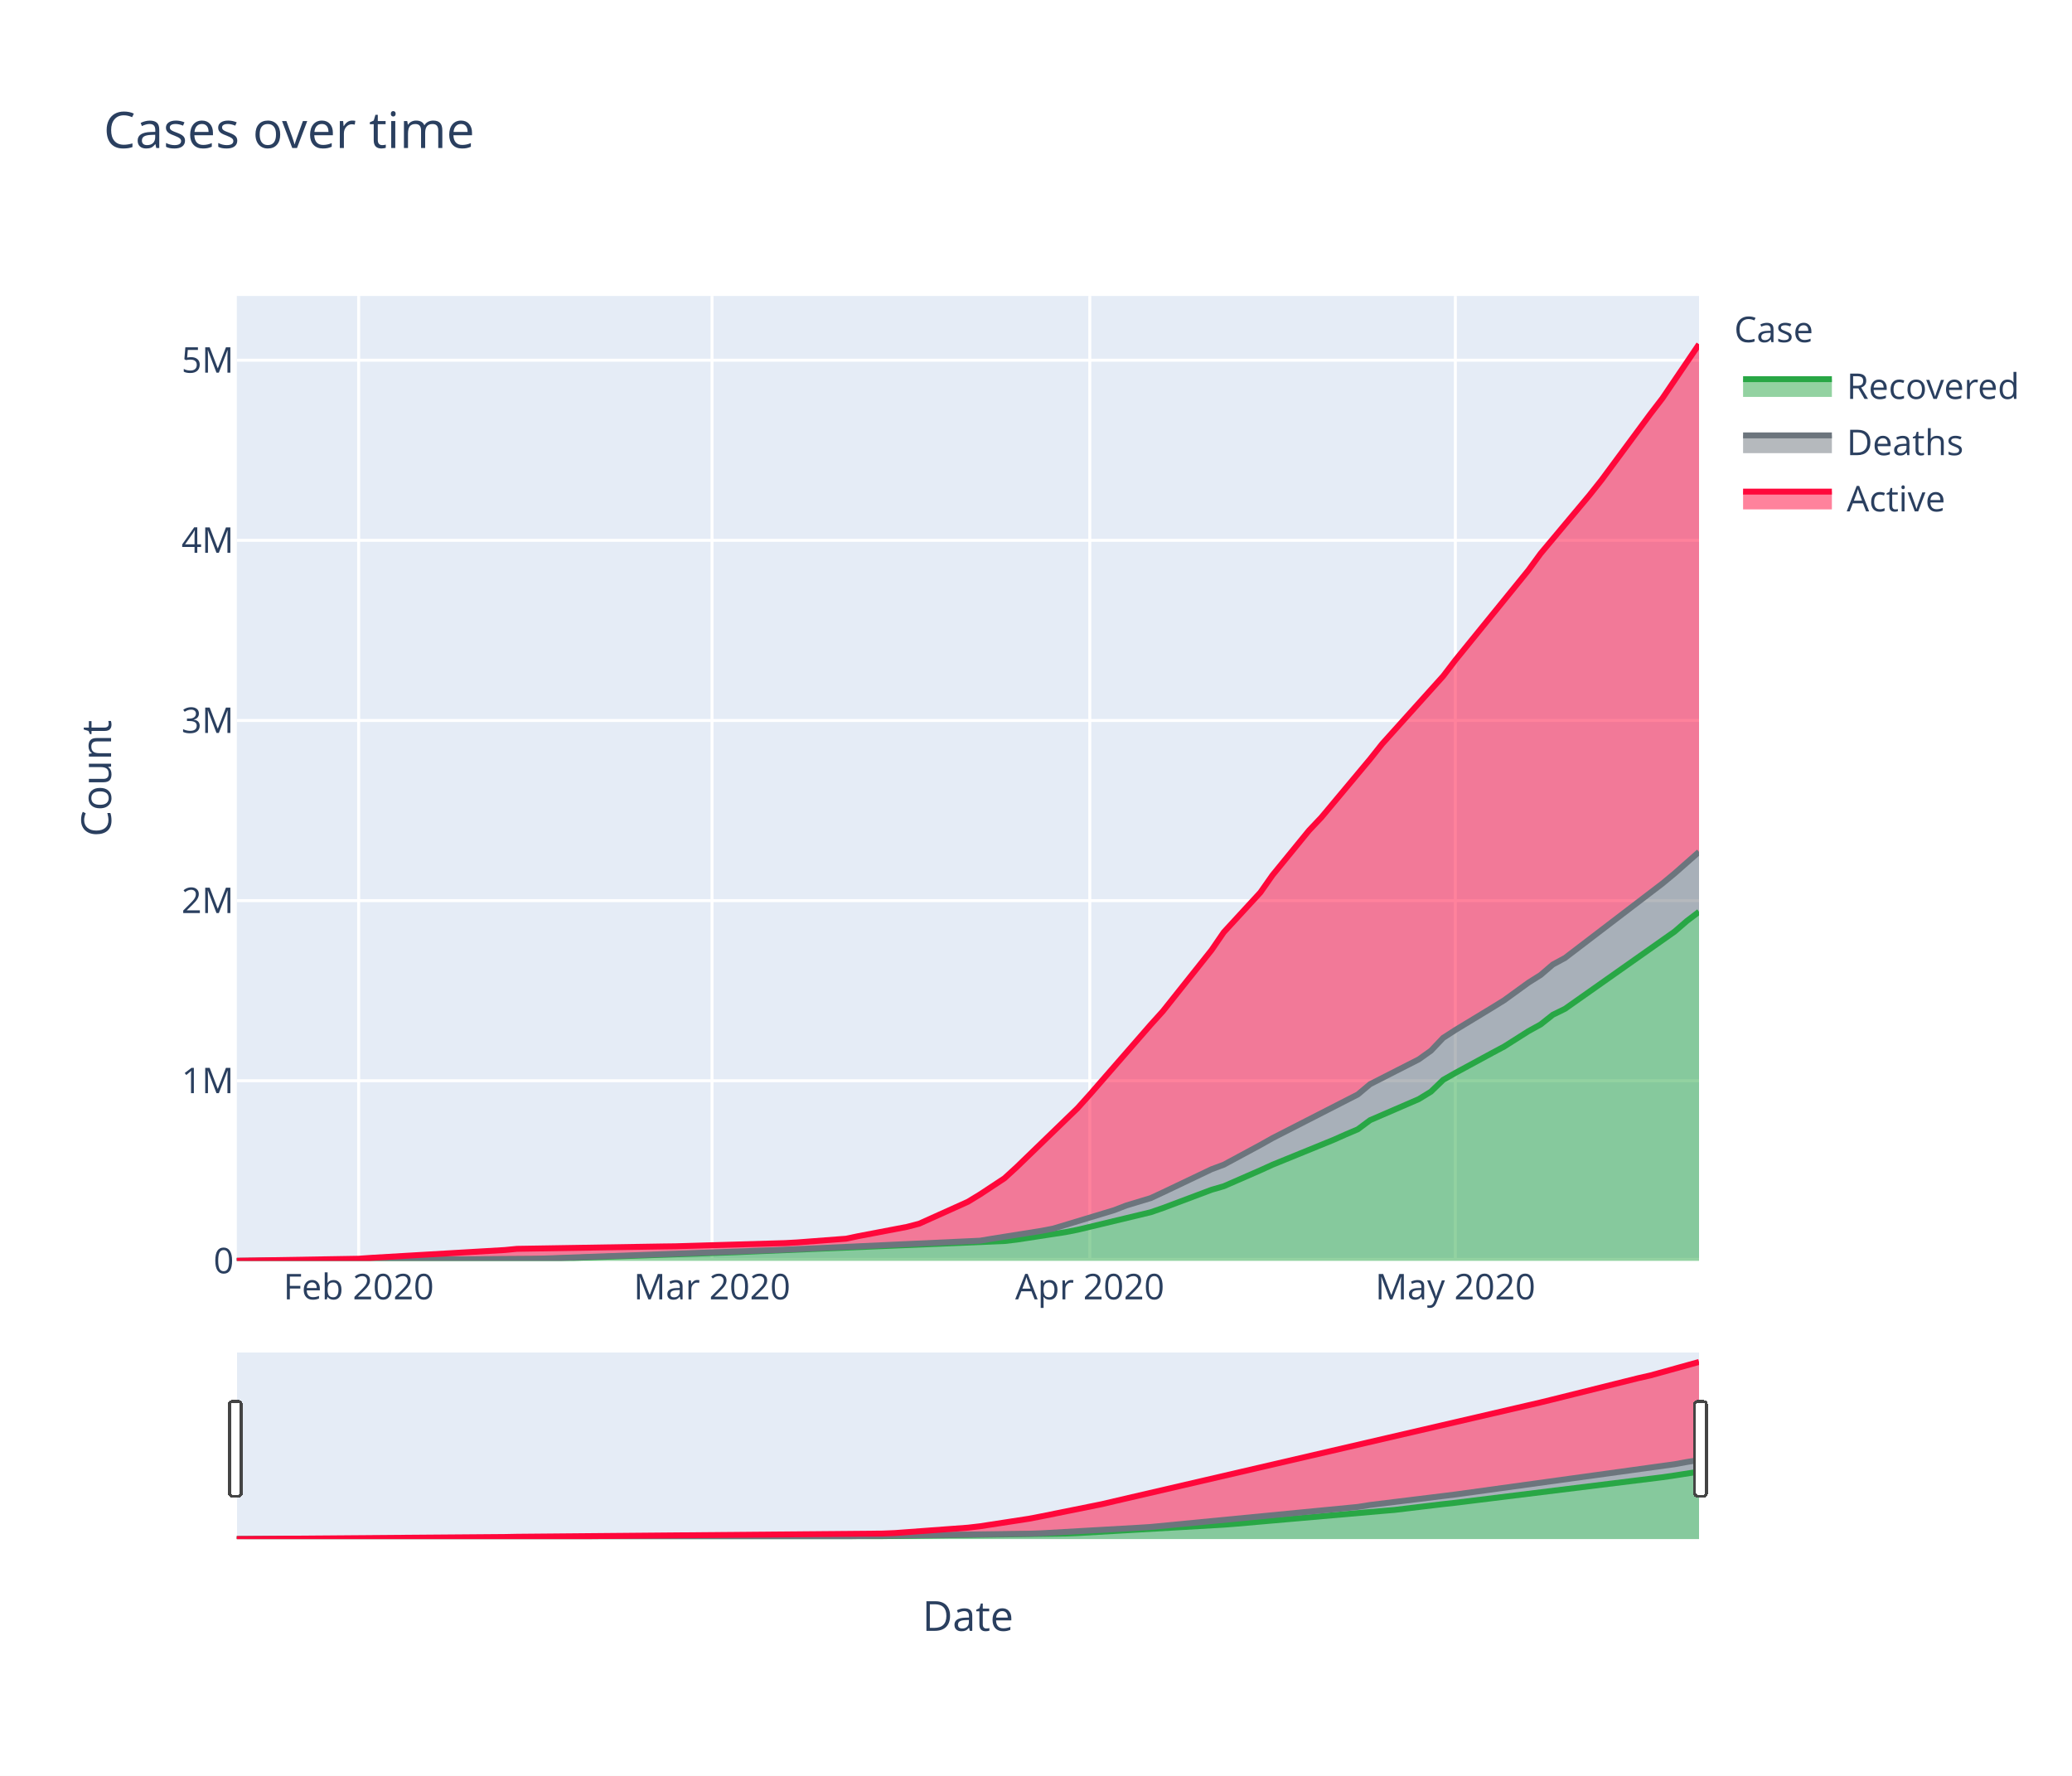
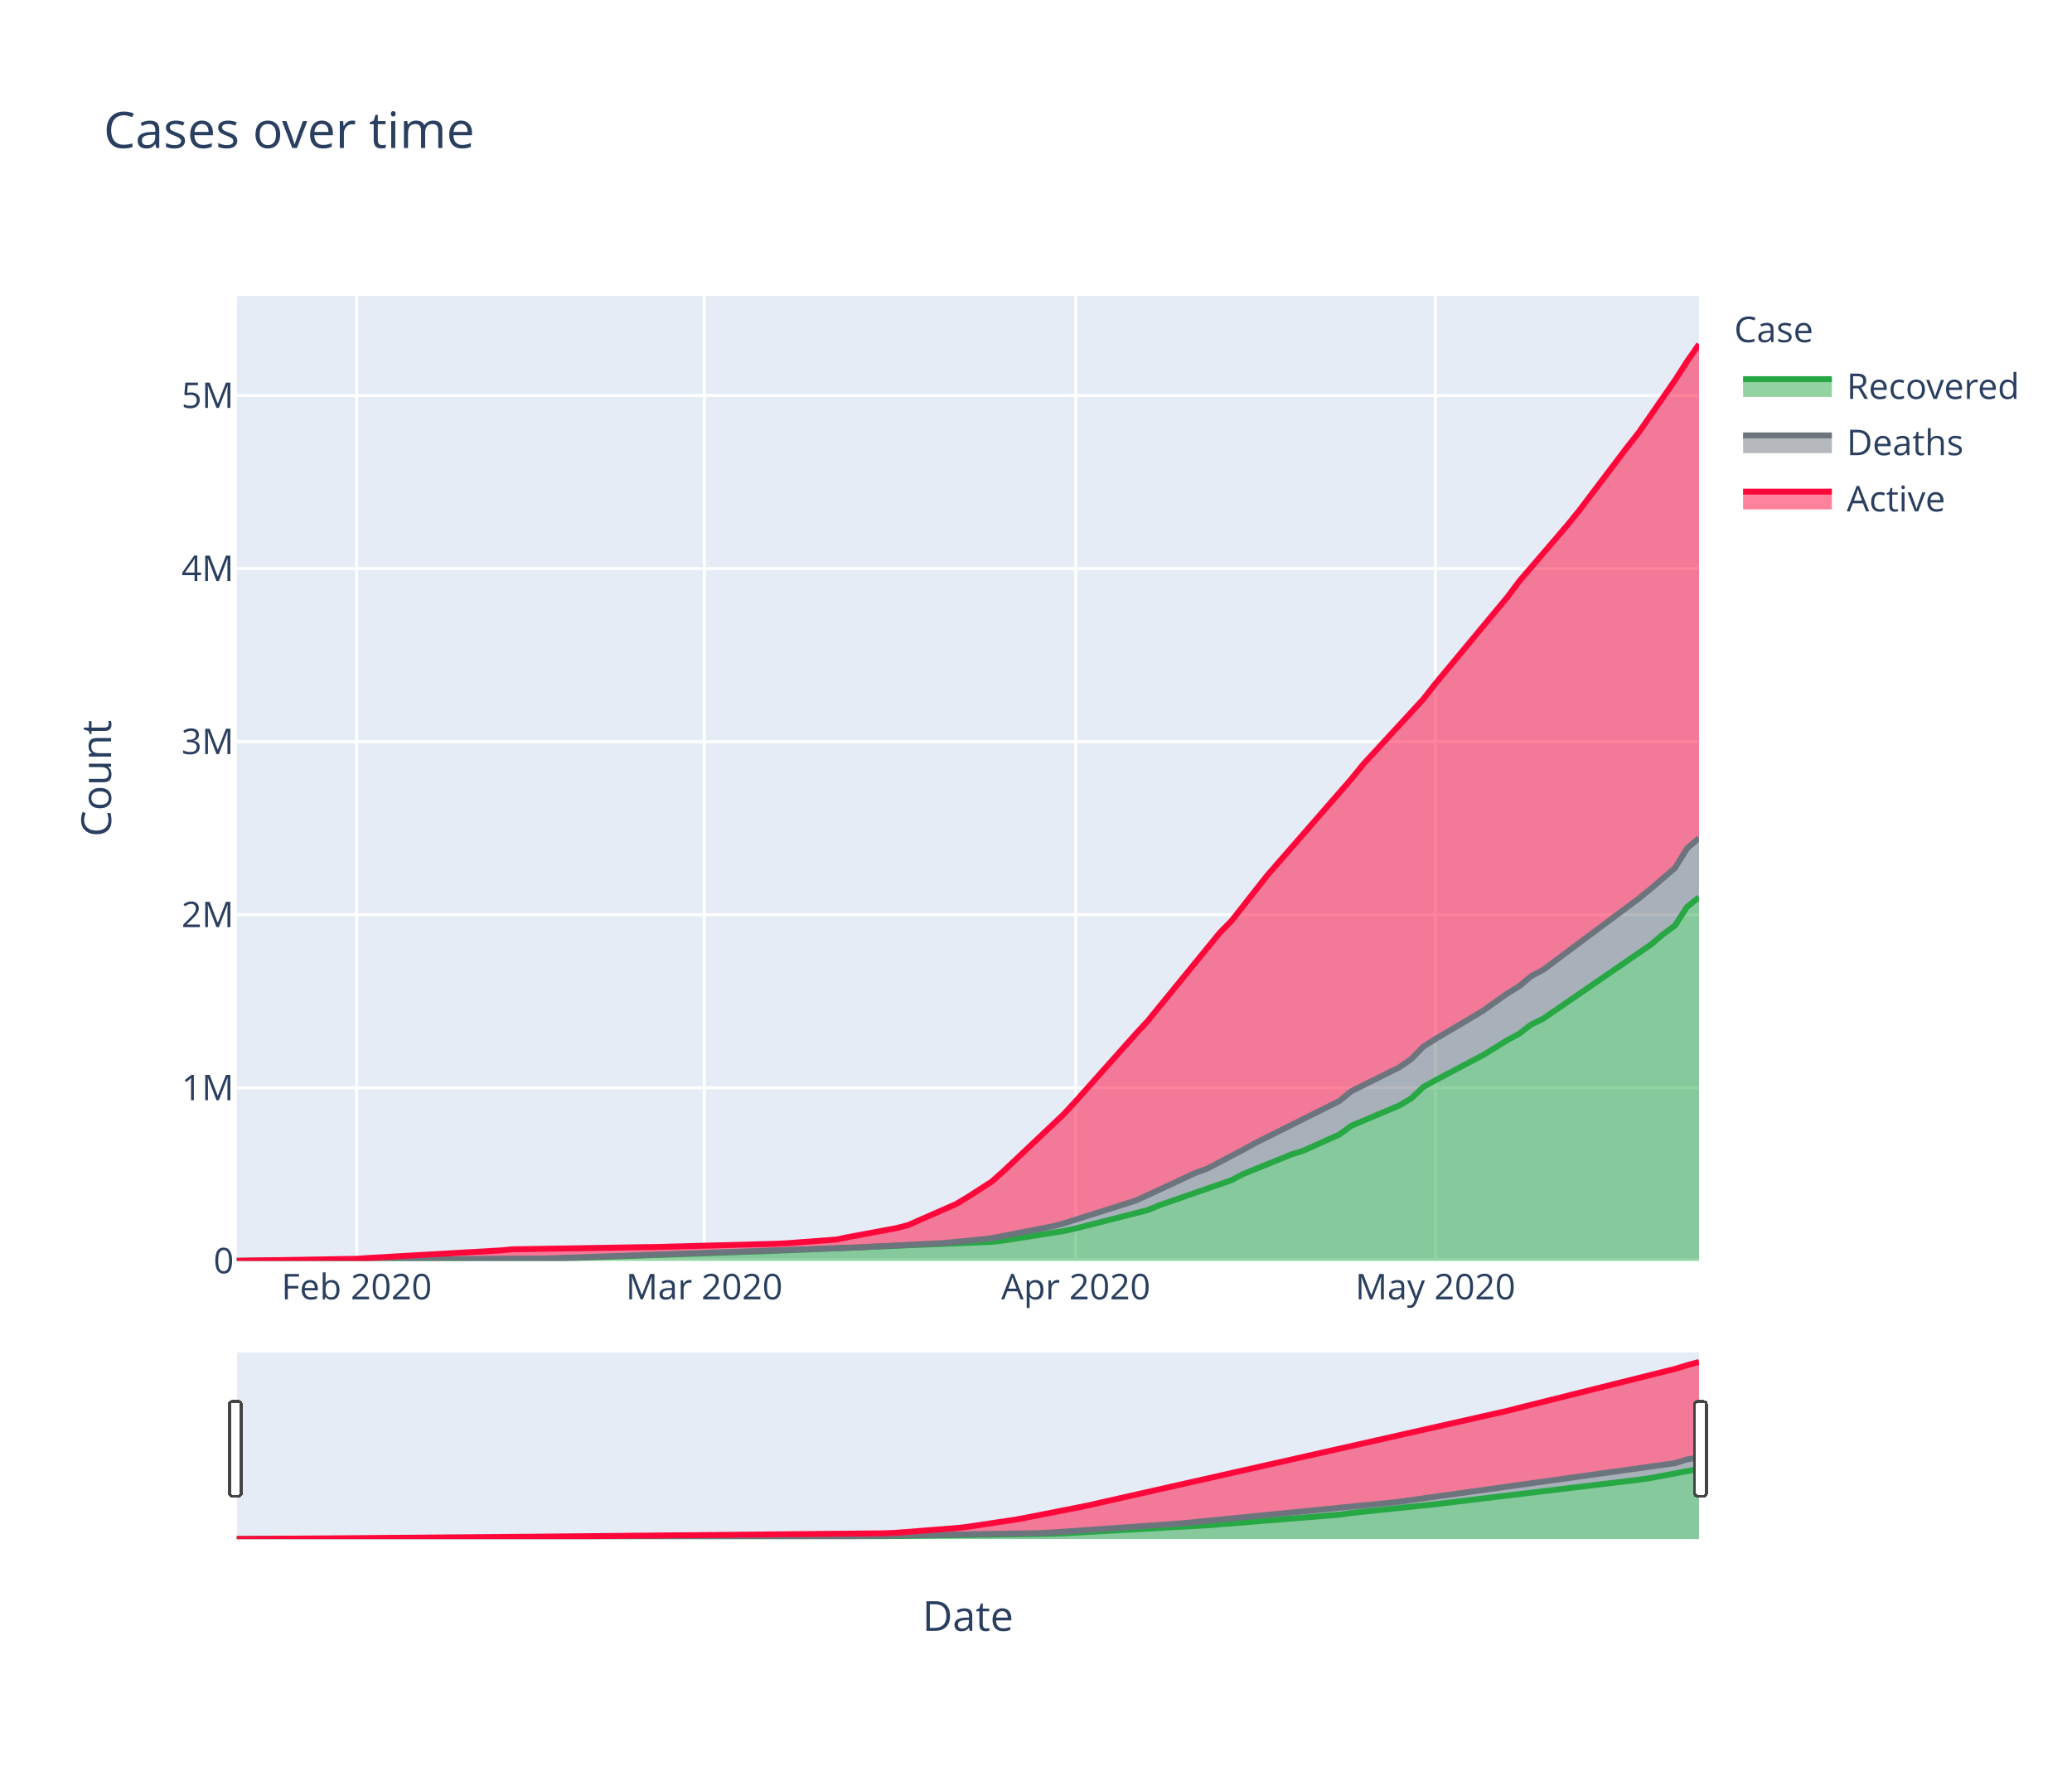
<svg xmlns="http://www.w3.org/2000/svg" class="main-svg" width="700" height="600" style="" viewBox="0 0 700 600">
  <rect x="0" y="0" width="700" height="600" style="fill: rgb(255, 255, 255); fill-opacity: 1;" />
-   <defs id="defs-5e167c">
+   <defs id="defs-2ff44a">
    <g class="clips">
-       <clipPath id="clip5e167cxyplot" class="plotclip">
+       <clipPath id="clip2ff44axyplot" class="plotclip">
        <rect width="494" height="326" />
      </clipPath>
-       <clipPath class="axesclip" id="clip5e167cx">
+       <clipPath class="axesclip" id="clip2ff44ax">
        <rect x="80" y="0" width="494" height="600" />
      </clipPath>
-       <clipPath class="axesclip" id="clip5e167cy">
+       <clipPath class="axesclip" id="clip2ff44ay">
        <rect x="0" y="100" width="700" height="326" />
      </clipPath>
-       <clipPath class="axesclip" id="clip5e167cxy">
+       <clipPath class="axesclip" id="clip2ff44axy">
        <rect x="80" y="100" width="494" height="326" />
      </clipPath>
    </g>
    <g class="gradients" />
  </defs>
  <g class="bglayer">
    <rect class="bg" x="80" y="100" width="494" height="326" style="fill: rgb(229, 236, 246); fill-opacity: 1; stroke-width: 0;" />
  </g>
  <g class="layer-below">
    <g class="imagelayer" />
    <g class="shapelayer" />
  </g>
  <g class="cartesianlayer">
    <g class="subplot xy">
      <g class="layer-subplot">
        <g class="shapelayer" />
        <g class="imagelayer" />
      </g>
      <g class="gridlayer">
        <g class="x">
-           <path class="xgrid crisp" transform="translate(121.17,0)" d="M0,100v326" style="stroke: rgb(255, 255, 255); stroke-opacity: 1; stroke-width: 1px;" />
-           <path class="xgrid crisp" transform="translate(240.55,0)" d="M0,100v326" style="stroke: rgb(255, 255, 255); stroke-opacity: 1; stroke-width: 1px;" />
-           <path class="xgrid crisp" transform="translate(368.17,0)" d="M0,100v326" style="stroke: rgb(255, 255, 255); stroke-opacity: 1; stroke-width: 1px;" />
-           <path class="xgrid crisp" transform="translate(491.67,0)" d="M0,100v326" style="stroke: rgb(255, 255, 255); stroke-opacity: 1; stroke-width: 1px;" />
+           <path class="xgrid crisp" transform="translate(120.49,0)" d="M0,100v326" style="stroke: rgb(255, 255, 255); stroke-opacity: 1; stroke-width: 1px;" />
+           <path class="xgrid crisp" transform="translate(237.92,0)" d="M0,100v326" style="stroke: rgb(255, 255, 255); stroke-opacity: 1; stroke-width: 1px;" />
+           <path class="xgrid crisp" transform="translate(363.44,0)" d="M0,100v326" style="stroke: rgb(255, 255, 255); stroke-opacity: 1; stroke-width: 1px;" />
+           <path class="xgrid crisp" transform="translate(484.92,0)" d="M0,100v326" style="stroke: rgb(255, 255, 255); stroke-opacity: 1; stroke-width: 1px;" />
        </g>
        <g class="y">
-           <path class="ygrid crisp" transform="translate(0,365.14)" d="M80,0h494" style="stroke: rgb(255, 255, 255); stroke-opacity: 1; stroke-width: 1px;" />
-           <path class="ygrid crisp" transform="translate(0,304.28)" d="M80,0h494" style="stroke: rgb(255, 255, 255); stroke-opacity: 1; stroke-width: 1px;" />
-           <path class="ygrid crisp" transform="translate(0,243.42)" d="M80,0h494" style="stroke: rgb(255, 255, 255); stroke-opacity: 1; stroke-width: 1px;" />
-           <path class="ygrid crisp" transform="translate(0,182.56)" d="M80,0h494" style="stroke: rgb(255, 255, 255); stroke-opacity: 1; stroke-width: 1px;" />
-           <path class="ygrid crisp" transform="translate(0,121.7)" d="M80,0h494" style="stroke: rgb(255, 255, 255); stroke-opacity: 1; stroke-width: 1px;" />
+           <path class="ygrid crisp" transform="translate(0,367.52)" d="M80,0h494" style="stroke: rgb(255, 255, 255); stroke-opacity: 1; stroke-width: 1px;" />
+           <path class="ygrid crisp" transform="translate(0,309.05)" d="M80,0h494" style="stroke: rgb(255, 255, 255); stroke-opacity: 1; stroke-width: 1px;" />
+           <path class="ygrid crisp" transform="translate(0,250.57)" d="M80,0h494" style="stroke: rgb(255, 255, 255); stroke-opacity: 1; stroke-width: 1px;" />
+           <path class="ygrid crisp" transform="translate(0,192.09)" d="M80,0h494" style="stroke: rgb(255, 255, 255); stroke-opacity: 1; stroke-width: 1px;" />
+           <path class="ygrid crisp" transform="translate(0,133.62)" d="M80,0h494" style="stroke: rgb(255, 255, 255); stroke-opacity: 1; stroke-width: 1px;" />
        </g>
      </g>
      <g class="zerolinelayer">
        <path class="yzl zl crisp" transform="translate(0,426)" d="M80,0h494" style="stroke: rgb(255, 255, 255); stroke-opacity: 1; stroke-width: 2px;" />
      </g>
      <path class="xlines-below" />
      <path class="ylines-below" />
      <g class="overlines-below" />
      <g class="xaxislayer-below" />
      <g class="yaxislayer-below" />
      <g class="overaxes-below" />
-       <g class="plot" transform="translate(80, 100)" clip-path="url('#clip5e167cxyplot')">
+       <g class="plot" transform="translate(80, 100)" clip-path="url('#clip2ff44axyplot')">
        <g class="scatterlayer mlayer">
-           <g class="trace scatter tracef70c7c" style="stroke-miterlimit: 2;">
+           <g class="trace scatter trace4684b8" style="stroke-miterlimit: 2;">
            <g class="fills">
              <g>
-                 <path class="js-fill" d="M494,326L0,326L0,326L102.92,325.34L107.03,325.23L168.78,323.07L172.9,322.89L259.35,319.3L263.47,318.82L279.93,316.3L284.05,315.49L308.75,309.57L312.87,308.15L329.33,301.97L333.45,300.78L345.8,295.39L349.92,293.51L370.5,285.12L374.62,283.29L378.73,281.54L382.85,278.47L399.32,271.35L403.43,268.83L407.55,264.85L411.67,262.5L424.02,255.8L428.13,253.61L436.37,248.39L440.48,246.12L444.6,242.86L448.72,240.84L485.77,214.73L489.88,211.17L494,208.05" style="fill: rgb(40, 167, 69); fill-opacity: 0.5; stroke-width: 0;" />
+                 <path class="js-fill" d="M494,326L0,326L0,326L105.28,325.26L109.33,325.16L174.11,322.86L178.16,322.74L255.1,319.56L259.15,319.1L279.39,315.91L283.44,315.03L307.74,308.85L311.79,307.17L336.08,298.72L340.13,296.59L356.33,290.02L360.38,288.74L372.52,283.28L376.57,280.33L392.77,273.49L396.82,271.07L400.87,267.24L404.92,264.99L417.07,258.55L421.11,256.44L429.21,251.43L433.26,249.25L437.31,246.12L441.36,244.17L477.8,219.09L481.85,215.66L485.9,212.67L489.95,206.4L494,203.16" style="fill: rgb(40, 167, 69); fill-opacity: 0.5; stroke-width: 0;" />
              </g>
              <g>
-                 <path class="js-fill" d="M0,326L98.8,325.33L102.92,325.23L177.02,322.53L181.13,322.4L251.12,319.18L255.23,318.49L271.7,315.88L275.82,315.09L296.4,308.87L300.52,307.28L308.75,304.79L312.87,302.88L329.33,295.03L333.45,293.5L345.8,286.84L349.92,284.52L378.73,269.77L382.85,266.31L399.32,257.92L403.43,254.99L407.55,250.66L411.67,248L424.02,240.51L428.13,237.97L436.37,232L440.48,229.41L444.6,225.88L448.72,223.65L481.65,198.49L485.77,195.07L494,187.81L494,208.05L489.88,211.17L485.77,214.73L448.72,240.84L444.6,242.86L440.48,246.12L436.37,248.39L428.13,253.61L424.02,255.8L411.67,262.5L407.55,264.85L403.43,268.83L399.32,271.35L382.85,278.47L378.73,281.54L374.62,283.29L370.5,285.12L349.92,293.51L345.8,295.39L333.45,300.78L329.33,301.97L312.87,308.15L308.75,309.57L284.05,315.49L279.93,316.3L263.47,318.82L259.35,319.3L172.9,322.89L168.78,323.07L107.03,325.23L102.92,325.34L0,326Z" style="fill: rgb(108, 117, 125); fill-opacity: 0.5; stroke-width: 0;" />
+                 <path class="js-fill" d="M0,326L101.23,325.26L105.28,325.16L210.56,321.45L214.61,321.21L238.9,319.97L242.95,319.58L251.05,318.78L255.1,318.3L275.34,314.39L279.39,313.33L303.69,305.62L307.74,303.79L323.93,296.25L327.98,294.77L340.13,288.38L344.18,286.14L372.52,271.97L376.57,268.65L392.77,260.59L396.82,257.77L400.87,253.61L404.92,251.05L417.07,243.86L421.11,241.42L429.21,235.68L433.26,233.19L437.31,229.8L441.36,227.66L473.75,203.49L477.8,200.2L485.9,193.22L489.95,186.64L494,183.17L494,203.16L489.95,206.4L485.9,212.67L481.85,215.66L477.8,219.09L441.36,244.17L437.31,246.12L433.26,249.25L429.21,251.43L421.11,256.44L417.07,258.55L404.92,264.99L400.87,267.24L396.82,271.07L392.77,273.49L376.57,280.33L372.52,283.28L360.38,288.74L356.33,290.02L340.13,296.59L336.08,298.72L311.79,307.17L307.74,308.85L283.44,315.03L279.39,315.91L259.15,319.1L255.1,319.56L178.16,322.74L174.11,322.86L109.33,325.16L105.28,325.26L0,326Z" style="fill: rgb(108, 117, 125); fill-opacity: 0.5; stroke-width: 0;" />
              </g>
            </g>
            <g class="errorbars" />
            <g class="lines">
-               <path class="js-line" d="M0,326L102.92,325.34L107.03,325.23L168.78,323.07L172.9,322.89L259.35,319.3L263.47,318.82L279.93,316.3L284.05,315.49L308.75,309.57L312.87,308.15L329.33,301.97L333.45,300.78L345.8,295.39L349.92,293.51L370.5,285.12L374.62,283.29L378.73,281.54L382.85,278.47L399.32,271.35L403.43,268.83L407.55,264.85L411.67,262.5L424.02,255.8L428.13,253.61L436.37,248.39L440.48,246.12L444.6,242.86L448.72,240.84L485.77,214.73L489.88,211.17L494,208.05" style="vector-effect: non-scaling-stroke; fill: none; stroke: rgb(40, 167, 69); stroke-opacity: 1; stroke-width: 2px; opacity: 1;" />
+               <path class="js-line" d="M0,326L105.28,325.26L109.33,325.16L174.11,322.86L178.16,322.74L255.1,319.56L259.15,319.1L279.39,315.91L283.44,315.03L307.74,308.85L311.79,307.17L336.08,298.72L340.13,296.59L356.33,290.02L360.38,288.74L372.52,283.28L376.57,280.33L392.77,273.49L396.82,271.07L400.87,267.24L404.92,264.99L417.07,258.55L421.11,256.44L429.21,251.43L433.26,249.25L437.31,246.12L441.36,244.17L477.8,219.09L481.85,215.66L485.9,212.67L489.95,206.4L494,203.16" style="vector-effect: non-scaling-stroke; fill: none; stroke: rgb(40, 167, 69); stroke-opacity: 1; stroke-width: 2px; opacity: 1;" />
            </g>
            <g class="points" />
            <g class="text" />
          </g>
-           <g class="trace scatter trace334d5d" style="stroke-miterlimit: 2;">
+           <g class="trace scatter trace24c6da" style="stroke-miterlimit: 2;">
            <g class="fills">
              <g>
-                 <path class="js-fill" d="M0,325.97L41.17,325.27L45.28,324.98L90.57,322.33L94.68,321.93L144.08,321.12L148.2,321.07L185.25,319.99L189.37,319.76L205.83,318.51L209.95,317.65L226.42,314.51L230.53,313.44L247,306.03L251.12,303.52L259.35,298.09L263.47,294.32L284.05,274.4L288.17,269.82L308.75,246.2L312.87,241.64L329.33,220.96L333.45,214.95L345.8,201.53L349.92,195.66L362.27,180.54L366.38,176.2L382.85,156.5L386.97,151.31L407.55,128.44L411.67,123.05L436.37,92.64L440.48,87.02L456.95,67.34L461.07,62.16L477.53,39.9L481.65,34.54L494,16.3L494,187.81L485.77,195.07L481.65,198.49L448.72,223.65L444.6,225.88L440.48,229.41L436.37,232L428.13,237.97L424.02,240.51L411.67,248L407.55,250.66L403.43,254.99L399.32,257.92L382.85,266.31L378.73,269.77L349.92,284.52L345.8,286.84L333.45,293.5L329.33,295.03L312.87,302.88L308.75,304.79L300.52,307.28L296.4,308.87L275.82,315.09L271.7,315.88L255.23,318.49L251.12,319.18L181.13,322.4L177.02,322.53L102.92,325.23L98.8,325.33L0,326Z" style="fill: rgb(255, 7, 58); fill-opacity: 0.5; stroke-width: 0;" />
+                 <path class="js-fill" d="M0,325.97L40.49,325.3L44.54,325.02L89.08,322.47L93.13,322.09L137.67,321.36L141.72,321.31L182.21,320.22L186.26,320.01L202.46,318.8L206.51,317.97L222.7,314.96L226.75,313.93L242.95,306.82L247,304.4L255.1,299.18L259.15,295.56L279.39,276.42L283.44,272.02L303.69,249.33L307.74,244.95L332.03,215.21L336.08,211.09L344.18,200.77L348.23,195.64L376.57,163.14L380.62,158.15L400.87,136.18L404.92,131L429.21,101.78L433.26,96.38L449.46,77.48L453.51,72.5L469.7,51.11L473.75,45.96L485.9,28.43L489.95,22.11L494,16.3L494,183.17L489.95,186.64L485.9,193.22L477.8,200.2L473.75,203.49L441.36,227.66L437.31,229.8L433.26,233.19L429.21,235.68L421.11,241.42L417.07,243.86L404.92,251.05L400.87,253.61L396.82,257.77L392.77,260.59L376.57,268.65L372.52,271.97L344.18,286.14L340.13,288.38L327.98,294.77L323.93,296.25L307.74,303.79L303.69,305.62L279.39,313.33L275.34,314.39L255.1,318.3L251.05,318.78L242.95,319.58L238.9,319.97L214.61,321.21L210.56,321.45L105.28,325.16L101.23,325.26L0,326Z" style="fill: rgb(255, 7, 58); fill-opacity: 0.5; stroke-width: 0;" />
              </g>
            </g>
            <g class="errorbars" />
            <g class="lines">
-               <path class="js-line" d="M0,326L98.8,325.33L102.92,325.23L177.02,322.53L181.13,322.4L251.12,319.18L255.23,318.49L271.7,315.88L275.82,315.09L296.4,308.87L300.52,307.28L308.75,304.79L312.87,302.88L329.33,295.03L333.45,293.5L345.8,286.84L349.92,284.52L378.73,269.77L382.85,266.31L399.32,257.92L403.43,254.99L407.55,250.66L411.67,248L424.02,240.51L428.13,237.97L436.37,232L440.48,229.41L444.6,225.88L448.72,223.65L481.65,198.49L485.77,195.07L494,187.81" style="vector-effect: non-scaling-stroke; fill: none; stroke: rgb(108, 117, 125); stroke-opacity: 1; stroke-width: 2px; opacity: 1;" />
+               <path class="js-line" d="M0,326L101.23,325.26L105.28,325.16L210.56,321.45L214.61,321.21L238.9,319.97L242.95,319.58L251.05,318.78L255.1,318.3L275.34,314.39L279.39,313.33L303.69,305.62L307.74,303.79L323.93,296.25L327.98,294.77L340.13,288.38L344.18,286.14L372.52,271.97L376.57,268.65L392.77,260.59L396.82,257.77L400.87,253.61L404.92,251.05L417.07,243.86L421.11,241.42L429.21,235.68L433.26,233.19L437.31,229.8L441.36,227.66L473.75,203.49L477.8,200.2L485.9,193.22L489.95,186.64L494,183.17" style="vector-effect: non-scaling-stroke; fill: none; stroke: rgb(108, 117, 125); stroke-opacity: 1; stroke-width: 2px; opacity: 1;" />
            </g>
            <g class="points" />
            <g class="text" />
          </g>
-           <g class="trace scatter trace1c25a5" style="stroke-miterlimit: 2;">
+           <g class="trace scatter trace1b7ed9" style="stroke-miterlimit: 2;">
            <g class="fills" />
            <g class="errorbars" />
            <g class="lines">
-               <path class="js-line" d="M0,325.97L41.17,325.27L45.28,324.98L90.57,322.33L94.68,321.93L144.08,321.12L148.2,321.07L185.25,319.99L189.37,319.76L205.83,318.51L209.95,317.65L226.42,314.51L230.53,313.44L247,306.03L251.12,303.52L259.35,298.09L263.47,294.32L284.05,274.4L288.17,269.82L308.75,246.2L312.87,241.64L329.33,220.96L333.45,214.95L345.8,201.53L349.92,195.66L362.27,180.54L366.38,176.2L382.85,156.5L386.97,151.31L407.55,128.44L411.67,123.05L436.37,92.64L440.48,87.02L456.95,67.34L461.07,62.16L477.53,39.9L481.65,34.54L494,16.3" style="vector-effect: non-scaling-stroke; fill: none; stroke: rgb(255, 7, 58); stroke-opacity: 1; stroke-width: 2px; opacity: 1;" />
+               <path class="js-line" d="M0,325.97L40.49,325.3L44.54,325.02L89.08,322.47L93.13,322.09L137.67,321.36L141.72,321.31L182.21,320.22L186.26,320.01L202.46,318.8L206.51,317.97L222.7,314.96L226.75,313.93L242.95,306.82L247,304.4L255.1,299.18L259.15,295.56L279.39,276.42L283.44,272.02L303.69,249.33L307.74,244.95L332.03,215.21L336.08,211.09L344.18,200.77L348.23,195.64L376.57,163.14L380.62,158.15L400.87,136.18L404.92,131L429.21,101.78L433.26,96.38L449.46,77.48L453.51,72.5L469.7,51.11L473.75,45.96L485.9,28.43L489.95,22.11L494,16.3" style="vector-effect: non-scaling-stroke; fill: none; stroke: rgb(255, 7, 58); stroke-opacity: 1; stroke-width: 2px; opacity: 1;" />
            </g>
            <g class="points" />
            <g class="text" />
          </g>
        </g>
      </g>
      <g class="overplot" />
-       <path class="xlines-above crisp" style="fill: none;" d="M0,0" />
-       <path class="ylines-above crisp" style="fill: none;" d="M0,0" />
+       <path class="xlines-above crisp" d="M0,0" style="fill: none;" />
+       <path class="ylines-above crisp" d="M0,0" style="fill: none;" />
      <g class="overlines-above" />
      <g class="xaxislayer-above">
        <g class="xtick">
-           <text text-anchor="middle" x="0" y="439" transform="translate(121.17,0)" style="font-family: 'Open Sans', verdana, arial, sans-serif; font-size: 12px; fill: rgb(42, 63, 95); fill-opacity: 1; white-space: pre;">Feb 2020</text>
+           <text text-anchor="middle" x="0" y="439" transform="translate(120.49,0)" style="font-family: 'Open Sans', verdana, arial, sans-serif; font-size: 12px; fill: rgb(42, 63, 95); fill-opacity: 1; white-space: pre;">Feb 2020</text>
        </g>
        <g class="xtick">
-           <text text-anchor="middle" x="0" y="439" transform="translate(240.55,0)" style="font-family: 'Open Sans', verdana, arial, sans-serif; font-size: 12px; fill: rgb(42, 63, 95); fill-opacity: 1; white-space: pre;">Mar 2020</text>
+           <text text-anchor="middle" x="0" y="439" transform="translate(237.92,0)" style="font-family: 'Open Sans', verdana, arial, sans-serif; font-size: 12px; fill: rgb(42, 63, 95); fill-opacity: 1; white-space: pre;">Mar 2020</text>
        </g>
        <g class="xtick">
-           <text text-anchor="middle" x="0" y="439" transform="translate(368.17,0)" style="font-family: 'Open Sans', verdana, arial, sans-serif; font-size: 12px; fill: rgb(42, 63, 95); fill-opacity: 1; white-space: pre;">Apr 2020</text>
+           <text text-anchor="middle" x="0" y="439" transform="translate(363.44,0)" style="font-family: 'Open Sans', verdana, arial, sans-serif; font-size: 12px; fill: rgb(42, 63, 95); fill-opacity: 1; white-space: pre;">Apr 2020</text>
        </g>
        <g class="xtick">
-           <text text-anchor="middle" x="0" y="439" transform="translate(491.67,0)" style="font-family: 'Open Sans', verdana, arial, sans-serif; font-size: 12px; fill: rgb(42, 63, 95); fill-opacity: 1; white-space: pre;">May 2020</text>
+           <text text-anchor="middle" x="0" y="439" transform="translate(484.92,0)" style="font-family: 'Open Sans', verdana, arial, sans-serif; font-size: 12px; fill: rgb(42, 63, 95); fill-opacity: 1; white-space: pre;">May 2020</text>
        </g>
      </g>
      <g class="yaxislayer-above">
        <g class="ytick">
          <text text-anchor="end" x="79" y="4.2" transform="translate(0,426)" style="font-family: 'Open Sans', verdana, arial, sans-serif; font-size: 12px; fill: rgb(42, 63, 95); fill-opacity: 1; white-space: pre;">0</text>
        </g>
        <g class="ytick">
-           <text text-anchor="end" x="79" y="4.2" transform="translate(0,365.14)" style="font-family: 'Open Sans', verdana, arial, sans-serif; font-size: 12px; fill: rgb(42, 63, 95); fill-opacity: 1; white-space: pre;">1M</text>
-         </g>
-         <g class="ytick">
-           <text text-anchor="end" x="79" y="4.2" transform="translate(0,304.28)" style="font-family: 'Open Sans', verdana, arial, sans-serif; font-size: 12px; fill: rgb(42, 63, 95); fill-opacity: 1; white-space: pre;">2M</text>
-         </g>
-         <g class="ytick">
-           <text text-anchor="end" x="79" y="4.2" transform="translate(0,243.42)" style="font-family: 'Open Sans', verdana, arial, sans-serif; font-size: 12px; fill: rgb(42, 63, 95); fill-opacity: 1; white-space: pre;">3M</text>
-         </g>
-         <g class="ytick">
-           <text text-anchor="end" x="79" y="4.2" transform="translate(0,182.56)" style="font-family: 'Open Sans', verdana, arial, sans-serif; font-size: 12px; fill: rgb(42, 63, 95); fill-opacity: 1; white-space: pre;">4M</text>
-         </g>
-         <g class="ytick">
-           <text text-anchor="end" x="79" y="4.2" transform="translate(0,121.7)" style="font-family: 'Open Sans', verdana, arial, sans-serif; font-size: 12px; fill: rgb(42, 63, 95); fill-opacity: 1; white-space: pre;">5M</text>
+           <text text-anchor="end" x="79" y="4.2" transform="translate(0,367.52)" style="font-family: 'Open Sans', verdana, arial, sans-serif; font-size: 12px; fill: rgb(42, 63, 95); fill-opacity: 1; white-space: pre;">1M</text>
+         </g>
+         <g class="ytick">
+           <text text-anchor="end" x="79" y="4.2" transform="translate(0,309.05)" style="font-family: 'Open Sans', verdana, arial, sans-serif; font-size: 12px; fill: rgb(42, 63, 95); fill-opacity: 1; white-space: pre;">2M</text>
+         </g>
+         <g class="ytick">
+           <text text-anchor="end" x="79" y="4.2" transform="translate(0,250.57)" style="font-family: 'Open Sans', verdana, arial, sans-serif; font-size: 12px; fill: rgb(42, 63, 95); fill-opacity: 1; white-space: pre;">3M</text>
+         </g>
+         <g class="ytick">
+           <text text-anchor="end" x="79" y="4.2" transform="translate(0,192.09)" style="font-family: 'Open Sans', verdana, arial, sans-serif; font-size: 12px; fill: rgb(42, 63, 95); fill-opacity: 1; white-space: pre;">4M</text>
+         </g>
+         <g class="ytick">
+           <text text-anchor="end" x="79" y="4.2" transform="translate(0,133.62)" style="font-family: 'Open Sans', verdana, arial, sans-serif; font-size: 12px; fill: rgb(42, 63, 95); fill-opacity: 1; white-space: pre;">5M</text>
        </g>
      </g>
      <g class="overaxes-above" />
    </g>
  </g>
  <g class="polarlayer" />
  <g class="ternarylayer" />
  <g class="geolayer" />
  <g class="funnelarealayer" />
  <g class="pielayer" />
  <g class="treemaplayer" />
  <g class="sunburstlayer" />
  <g class="glimages" />
-   <defs id="topdefs-5e167c">
+   <defs id="topdefs-2ff44a">
    <g class="clips" />
-     <clipPath id="legend5e167c">
+     <clipPath id="legend2ff44a">
      <rect width="104" height="83" x="0" y="0" />
    </clipPath>
-     <clipPath id="rangesliderx-5e167c">
+     <clipPath id="rangesliderx-2ff44a">
      <rect x="0" y="0" width="494" height="63" />
    </clipPath>
  </defs>
  <g class="layer-above">
    <g class="imagelayer" />
    <g class="shapelayer" />
  </g>
  <g class="infolayer">
    <g class="legend" pointer-events="all" transform="translate(583.88, 100)">
-       <rect class="bg" shape-rendering="crispEdges" style="stroke: rgb(68, 68, 68); stroke-opacity: 1; fill: rgb(255, 255, 255); fill-opacity: 1; stroke-width: 0px;" width="104" height="83" x="0" y="0" />
-       <g class="scrollbox" transform="translate(0, 0)" clip-path="url('#legend5e167c')">
+       <rect class="bg" shape-rendering="crispEdges" width="104" height="83" x="0" y="0" style="stroke: rgb(68, 68, 68); stroke-opacity: 1; fill: rgb(255, 255, 255); fill-opacity: 1; stroke-width: 0px;" />
+       <g class="scrollbox" transform="translate(0, 0)" clip-path="url('#legend2ff44a')">
        <text class="legendtitletext user-select-none" text-anchor="start" x="2" y="15.6" style="font-family: 'Open Sans', verdana, arial, sans-serif; font-size: 12px; fill: rgb(42, 63, 95); fill-opacity: 1; white-space: pre;">Case</text>
        <g class="groups" transform="translate(0, 0)">
          <g class="traces" transform="translate(0, 30.1)" style="opacity: 1;">
            <text class="legendtext user-select-none" text-anchor="start" x="40" y="4.68" style="font-family: 'Open Sans', verdana, arial, sans-serif; font-size: 12px; fill: rgb(42, 63, 95); fill-opacity: 1; white-space: pre;">Recovered</text>
            <g class="layers">
              <g class="legendfill">
                <path class="js-fill" d="M5,-2h30v6h-30z" style="stroke-width: 0; fill: rgb(40, 167, 69); fill-opacity: 0.5;" />
              </g>
              <g class="legendlines">
                <path class="js-line" d="M5,-2h30" style="fill: none; stroke: rgb(40, 167, 69); stroke-opacity: 1; stroke-width: 2px;" />
              </g>
              <g class="legendsymbols">
                <g class="legendpoints" />
              </g>
            </g>
            <rect class="legendtoggle" pointer-events="all" x="0" y="-9.5" width="98.031" height="19" style="cursor: pointer; fill: rgb(0, 0, 0); fill-opacity: 0;" />
          </g>
        </g>
        <g class="groups" transform="translate(0, 0)">
          <g class="traces" transform="translate(0, 49.1)" style="opacity: 1;">
            <text class="legendtext user-select-none" text-anchor="start" x="40" y="4.68" style="font-family: 'Open Sans', verdana, arial, sans-serif; font-size: 12px; fill: rgb(42, 63, 95); fill-opacity: 1; white-space: pre;">Deaths</text>
            <g class="layers">
              <g class="legendfill">
                <path class="js-fill" d="M5,-2h30v6h-30z" style="stroke-width: 0; fill: rgb(108, 117, 125); fill-opacity: 0.5;" />
              </g>
              <g class="legendlines">
                <path class="js-line" d="M5,-2h30" style="fill: none; stroke: rgb(108, 117, 125); stroke-opacity: 1; stroke-width: 2px;" />
              </g>
              <g class="legendsymbols">
                <g class="legendpoints" />
              </g>
            </g>
            <rect class="legendtoggle" pointer-events="all" x="0" y="-9.5" width="98.031" height="19" style="cursor: pointer; fill: rgb(0, 0, 0); fill-opacity: 0;" />
          </g>
        </g>
        <g class="groups" transform="translate(0, 0)">
          <g class="traces" transform="translate(0, 68.1)" style="opacity: 1;">
            <text class="legendtext user-select-none" text-anchor="start" x="40" y="4.68" style="font-family: 'Open Sans', verdana, arial, sans-serif; font-size: 12px; fill: rgb(42, 63, 95); fill-opacity: 1; white-space: pre;">Active</text>
            <g class="layers">
              <g class="legendfill">
                <path class="js-fill" d="M5,-2h30v6h-30z" style="stroke-width: 0; fill: rgb(255, 7, 58); fill-opacity: 0.5;" />
              </g>
              <g class="legendlines">
                <path class="js-line" d="M5,-2h30" style="fill: none; stroke: rgb(255, 7, 58); stroke-opacity: 1; stroke-width: 2px;" />
              </g>
              <g class="legendsymbols">
                <g class="legendpoints" />
              </g>
            </g>
            <rect class="legendtoggle" pointer-events="all" x="0" y="-9.5" width="98.031" height="19" style="cursor: pointer; fill: rgb(0, 0, 0); fill-opacity: 0;" />
          </g>
        </g>
      </g>
      <rect class="scrollbar" rx="20" ry="3" width="0" height="0" x="0" y="0" style="fill: rgb(128, 139, 164); fill-opacity: 1;" />
    </g>
    <g class="g-gtitle">
      <text class="gtitle" x="35" y="50" text-anchor="start" dy="0em" style="font-family: 'Open Sans', verdana, arial, sans-serif; font-size: 17px; fill: rgb(42, 63, 95); opacity: 1; font-weight: normal; white-space: pre;">Cases over time</text>
    </g>
    <g class="rangeslider-container" pointer-events="all" transform="translate(80,457)">
      <rect class="rangeslider-bg" x="0" y="0" shape-rendering="crispEdges" width="494" height="63" transform="translate(0,0)" fill="#E5ECF6" stroke="#444" stroke-width="0" />
-       <g class="rangeslider-rangeplot xy" clip-path="url('#rangesliderx-5e167c')">
+       <g class="rangeslider-rangeplot xy" clip-path="url('#rangesliderx-2ff44a')">
        <g class="layer-subplot">
          <g class="shapelayer" />
          <g class="imagelayer" />
        </g>
        <g class="gridlayer">
          <g class="x" />
          <g class="y" />
        </g>
        <g class="zerolinelayer" />
        <path class="xlines-below" />
        <path class="ylines-below" />
        <g class="overlines-below" />
        <g class="xaxislayer-below" />
        <g class="yaxislayer-below" />
        <g class="overaxes-below" />
        <g class="plot">
          <g class="scatterlayer mlayer rangeplot">
-             <g class="trace scatter tracef70c7c" style="stroke-miterlimit: 2;">
+             <g class="trace scatter trace4684b8" style="stroke-miterlimit: 2;">
              <g class="fills">
                <g>
-                   <path class="js-fill" d="M494,63L0,63L0,63L197.6,62.25L201.72,62.22L279.93,61.13L284.05,60.97L333.45,58.13L337.57,57.81L386.97,53.49L391.08,53.15L407.55,51.18L411.67,50.73L481.65,42.1L485.77,41.5L494,40.21" style="fill: rgb(40, 167, 69); fill-opacity: 0.5; stroke-width: 0;" />
+                   <path class="js-fill" d="M494,63L0,63L0,63L198.41,62.25L202.46,62.23L275.34,61.2L279.39,61.05L327.98,58.32L332.03,58.01L372.52,54.75L376.57,54.17L400.87,51.64L404.92,51.21L473.75,42.92L477.8,42.34L494,39.26" style="fill: rgb(40, 167, 69); fill-opacity: 0.5; stroke-width: 0;" />
                </g>
                <g>
-                   <path class="js-fill" d="M0,63L185.25,62.27L189.37,62.24L267.58,61.18L271.7,61.04L304.63,59.16L308.75,58.9L378.73,52.13L382.85,51.47L407.55,48.44L411.67,47.93L485.77,37.7L489.88,36.95L494,36.29L494,40.21L485.77,41.5L481.65,42.1L411.67,50.73L407.55,51.18L391.08,53.15L386.97,53.49L337.57,57.81L333.45,58.13L284.05,60.97L279.93,61.13L201.72,62.22L197.6,62.25L0,63Z" style="fill: rgb(108, 117, 125); fill-opacity: 0.5; stroke-width: 0;" />
+                   <path class="js-fill" d="M0,63L190.31,62.25L194.36,62.23L271.3,60.97L275.34,60.76L315.84,57.94L319.89,57.61L388.72,50.81L392.77,50.36L485.9,37.34L489.95,36.07L494,35.4L494,39.26L477.8,42.34L473.75,42.92L404.92,51.21L400.87,51.64L376.57,54.17L372.52,54.75L332.03,58.01L327.98,58.32L279.39,61.05L275.34,61.2L202.46,62.23L198.41,62.25L0,63Z" style="fill: rgb(108, 117, 125); fill-opacity: 0.5; stroke-width: 0;" />
                </g>
              </g>
              <g class="errorbars" />
              <g class="lines">
-                 <path class="js-line" d="M0,63L197.6,62.25L201.72,62.22L279.93,61.13L284.05,60.97L333.45,58.13L337.57,57.81L386.97,53.49L391.08,53.15L407.55,51.18L411.67,50.73L481.65,42.1L485.77,41.5L494,40.21" style="vector-effect: non-scaling-stroke; fill: none; stroke: rgb(40, 167, 69); stroke-opacity: 1; stroke-width: 2px; opacity: 1;" />
+                 <path class="js-line" d="M0,63L198.41,62.25L202.46,62.23L275.34,61.2L279.39,61.05L327.98,58.32L332.03,58.01L372.52,54.75L376.57,54.17L400.87,51.64L404.92,51.21L473.75,42.92L477.8,42.34L494,39.26" style="vector-effect: non-scaling-stroke; fill: none; stroke: rgb(40, 167, 69); stroke-opacity: 1; stroke-width: 2px; opacity: 1;" />
              </g>
              <g class="points" />
              <g class="text" />
            </g>
-             <g class="trace scatter trace334d5d" style="stroke-miterlimit: 2;">
+             <g class="trace scatter trace24c6da" style="stroke-miterlimit: 2;">
              <g class="fills">
                <g>
-                   <path class="js-fill" d="M0,62.99L90.57,62.29L94.68,62.21L218.18,61.13L222.3,60.96L247,59.14L251.12,58.66L267.58,56.13L271.7,55.34L292.28,51.19L296.4,50.22L440.48,16.82L444.6,15.81L473.42,8.64L477.53,7.71L494,3.15L494,36.29L489.88,36.95L485.77,37.7L411.67,47.93L407.55,48.44L382.85,51.47L378.73,52.13L308.75,58.9L304.63,59.16L271.7,61.04L267.58,61.18L189.37,62.24L185.25,62.27L0,63Z" style="fill: rgb(255, 7, 58); fill-opacity: 0.5; stroke-width: 0;" />
+                   <path class="js-fill" d="M0,62.99L93.13,62.24L97.18,62.22L218.66,61.04L222.7,60.87L242.95,59.29L247,58.83L263.2,56.4L267.25,55.64L287.49,51.66L291.54,50.72L429.21,19.67L433.26,18.63L485.9,5.49L489.95,4.27L494,3.15L494,35.4L489.95,36.07L485.9,37.34L392.77,50.36L388.72,50.81L319.89,57.61L315.84,57.94L275.34,60.76L271.3,60.97L194.36,62.23L190.31,62.25L0,63Z" style="fill: rgb(255, 7, 58); fill-opacity: 0.5; stroke-width: 0;" />
                </g>
              </g>
              <g class="errorbars" />
              <g class="lines">
-                 <path class="js-line" d="M0,63L185.25,62.27L189.37,62.24L267.58,61.18L271.7,61.04L304.63,59.16L308.75,58.9L378.73,52.13L382.85,51.47L407.55,48.44L411.67,47.93L485.77,37.7L489.88,36.95L494,36.29" style="vector-effect: non-scaling-stroke; fill: none; stroke: rgb(108, 117, 125); stroke-opacity: 1; stroke-width: 2px; opacity: 1;" />
+                 <path class="js-line" d="M0,63L190.31,62.25L194.36,62.23L271.3,60.97L275.34,60.76L315.84,57.94L319.89,57.61L388.72,50.81L392.77,50.36L485.9,37.34L489.95,36.07L494,35.4" style="vector-effect: non-scaling-stroke; fill: none; stroke: rgb(108, 117, 125); stroke-opacity: 1; stroke-width: 2px; opacity: 1;" />
              </g>
              <g class="points" />
              <g class="text" />
            </g>
-             <g class="trace scatter trace1c25a5" style="stroke-miterlimit: 2;">
+             <g class="trace scatter trace1b7ed9" style="stroke-miterlimit: 2;">
              <g class="fills" />
              <g class="errorbars" />
              <g class="lines">
-                 <path class="js-line" d="M0,62.99L90.57,62.29L94.68,62.21L218.18,61.13L222.3,60.96L247,59.14L251.12,58.66L267.58,56.13L271.7,55.34L292.28,51.19L296.4,50.22L440.48,16.82L444.6,15.81L473.42,8.64L477.53,7.71L494,3.15" style="vector-effect: non-scaling-stroke; fill: none; stroke: rgb(255, 7, 58); stroke-opacity: 1; stroke-width: 2px; opacity: 1;" />
+                 <path class="js-line" d="M0,62.99L93.13,62.24L97.18,62.22L218.66,61.04L222.7,60.87L242.95,59.29L247,58.83L263.2,56.4L267.25,55.64L287.49,51.66L291.54,50.72L429.21,19.67L433.26,18.63L485.9,5.49L489.95,4.27L494,3.15" style="vector-effect: non-scaling-stroke; fill: none; stroke: rgb(255, 7, 58); stroke-opacity: 1; stroke-width: 2px; opacity: 1;" />
              </g>
              <g class="points" />
              <g class="text" />
            </g>
          </g>
        </g>
        <g class="overplot" />
        <path class="xlines-above crisp" style="fill: none;" />
        <path class="ylines-above crisp" style="fill: none;" />
        <g class="overlines-above" />
        <g class="xaxislayer-above" />
        <g class="yaxislayer-above" />
        <g class="overaxes-above" />
      </g>
      <rect class="rangeslider-mask-min" x="0" y="0" shape-rendering="crispEdges" height="63" width="0" style="fill: rgb(0, 0, 0); fill-opacity: 0.4;" />
      <rect class="rangeslider-mask-max" y="0" shape-rendering="crispEdges" height="63" x="494" width="0" style="fill: rgb(0, 0, 0); fill-opacity: 0.4;" />
      <g class="rangeslider-grabber-min" transform="translate(-2.5,0.5)">
        <rect class="rangeslider-handle-min" x="0" width="4" rx="1" fill="#fff" stroke="#444" stroke-width="1" shape-rendering="crispEdges" y="16" height="32" />
      </g>
      <g class="rangeslider-grabber-max" transform="translate(492.5,0.5)">
        <rect class="rangeslider-handle-max" x="0" width="4" rx="1" fill="#fff" stroke="#444" stroke-width="1" shape-rendering="crispEdges" y="16" height="32" />
      </g>
    </g>
    <g class="g-ytitle">
      <text class="ytitle" transform="rotate(-90,37.52813,263)" x="37.528" y="263" text-anchor="middle" style="font-family: 'Open Sans', verdana, arial, sans-serif; font-size: 14px; fill: rgb(42, 63, 95); opacity: 1; font-weight: normal; white-space: pre;">Count</text>
    </g>
    <g class="g-xtitle">
      <text class="xtitle" x="327" y="551" text-anchor="middle" style="font-family: 'Open Sans', verdana, arial, sans-serif; font-size: 14px; fill: rgb(42, 63, 95); opacity: 1; font-weight: normal; white-space: pre;">Date</text>
    </g>
  </g>
</svg>
